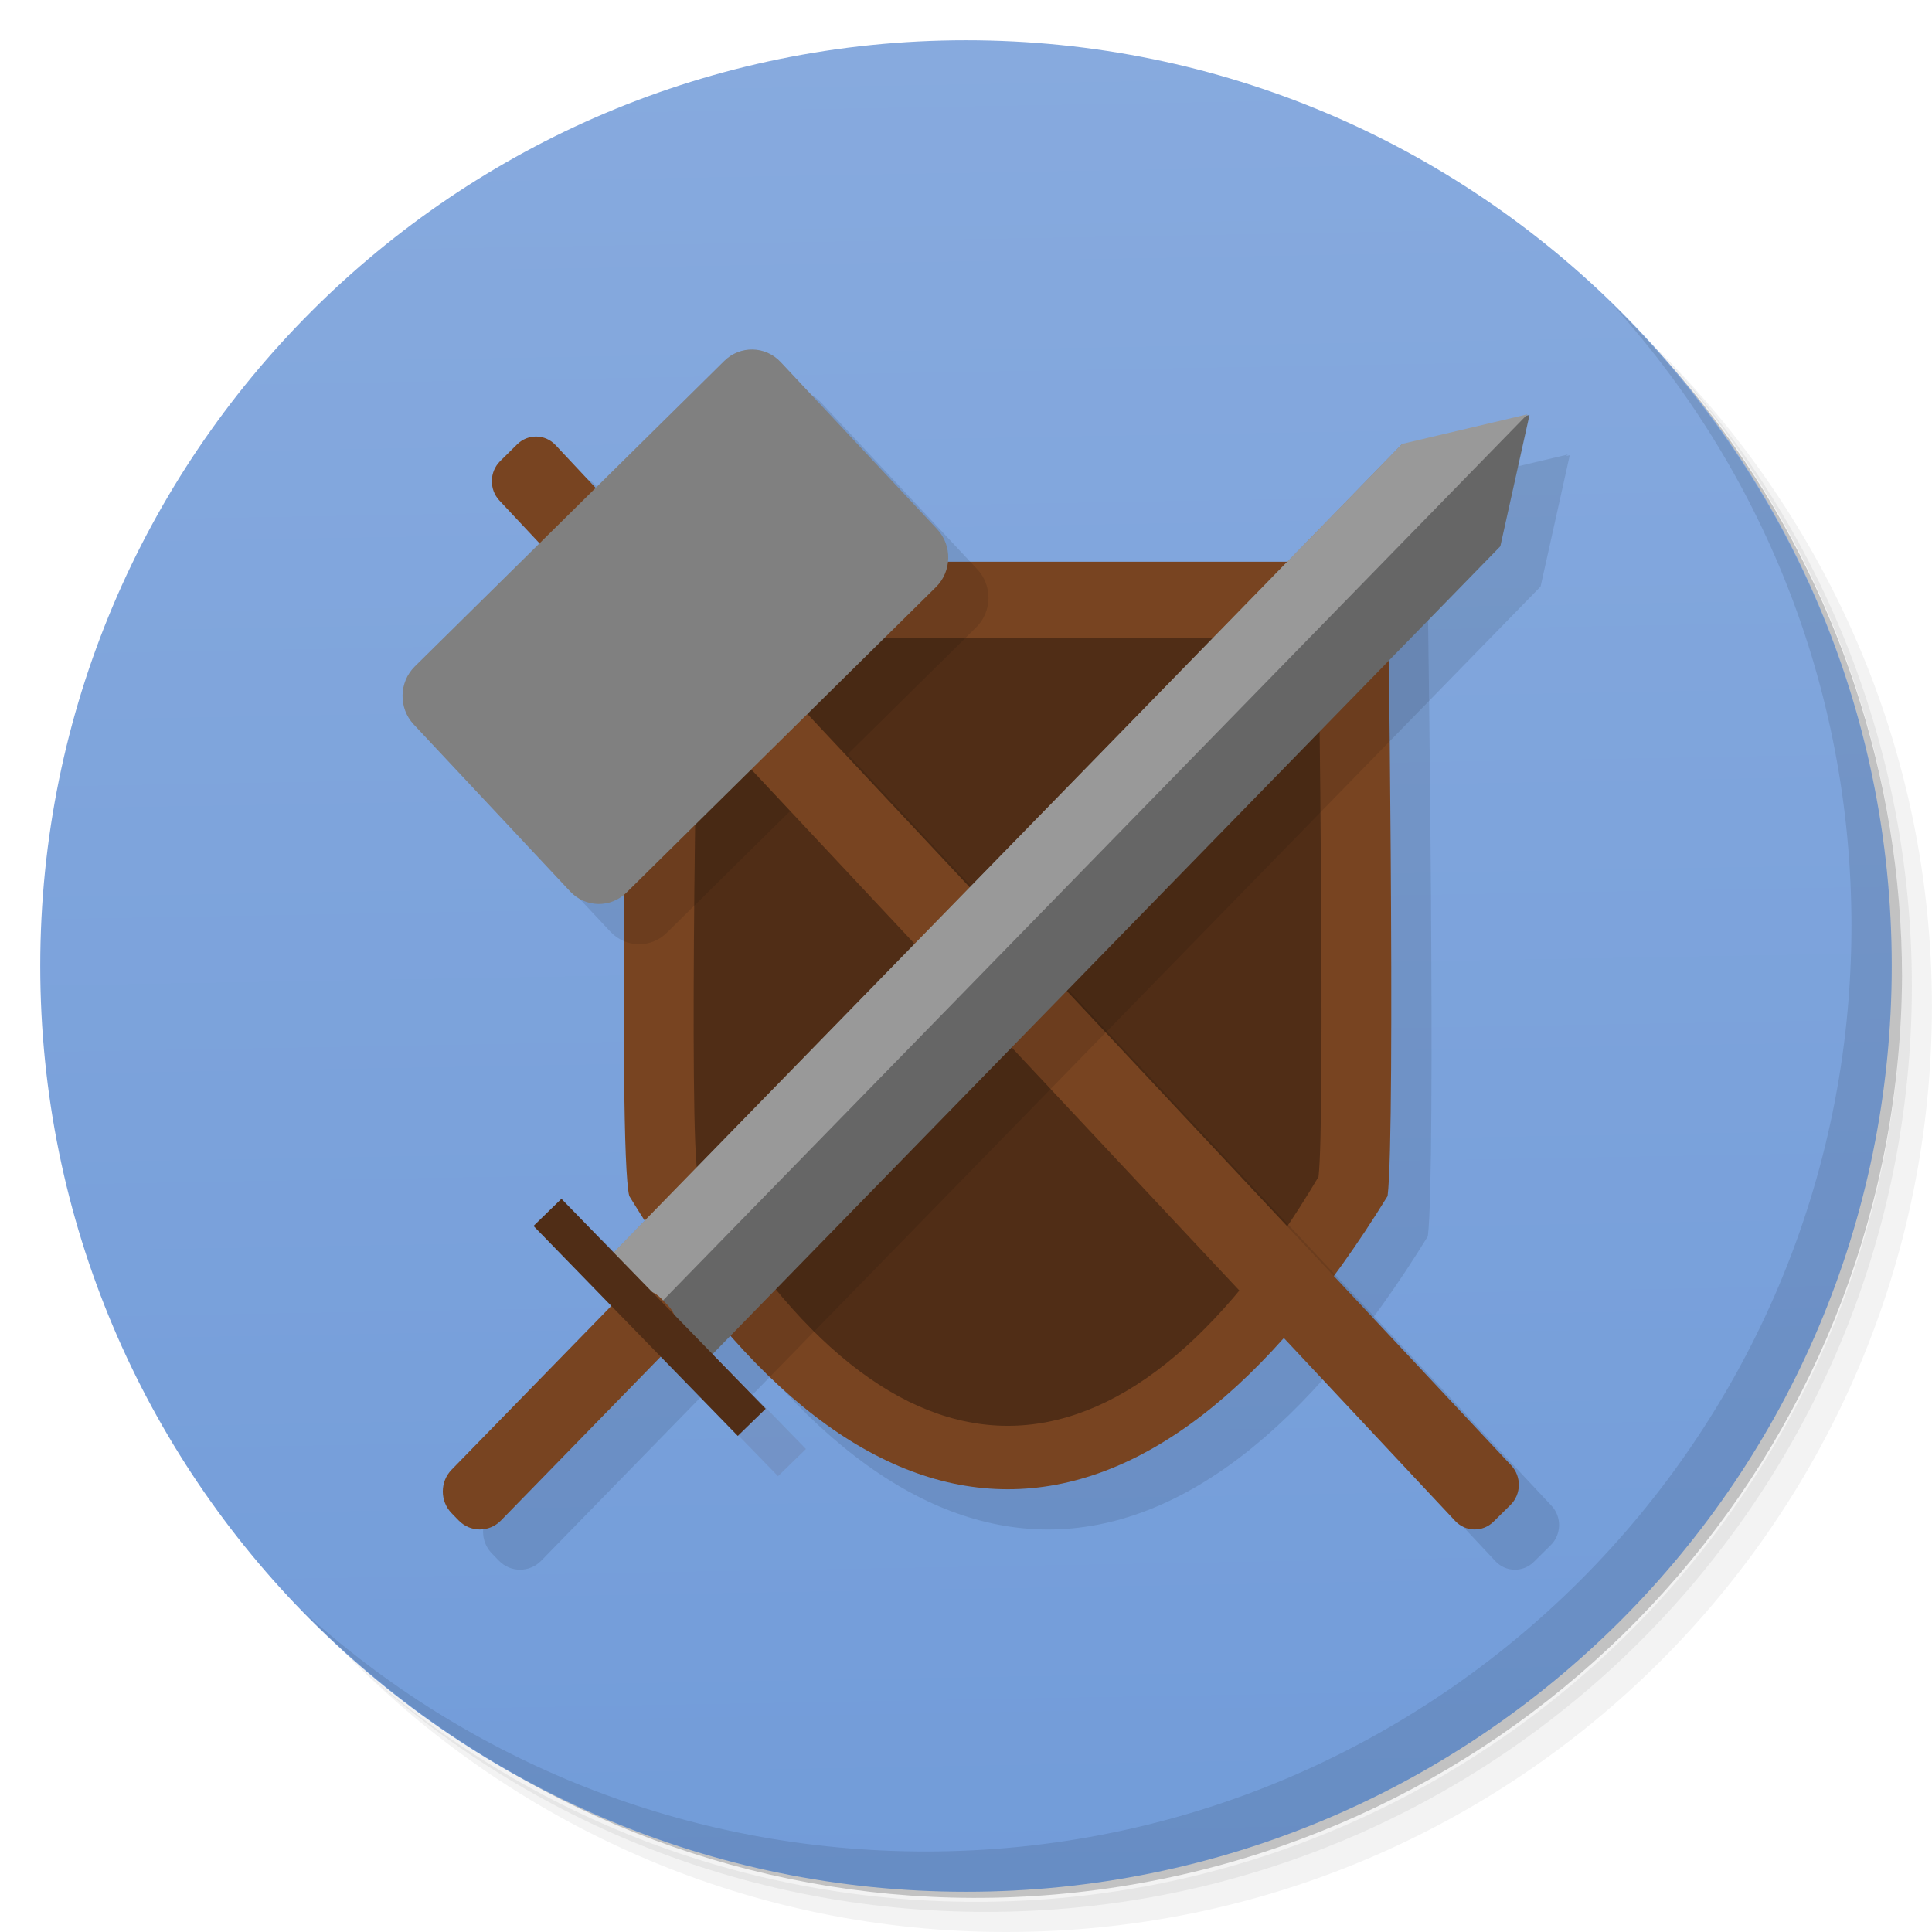
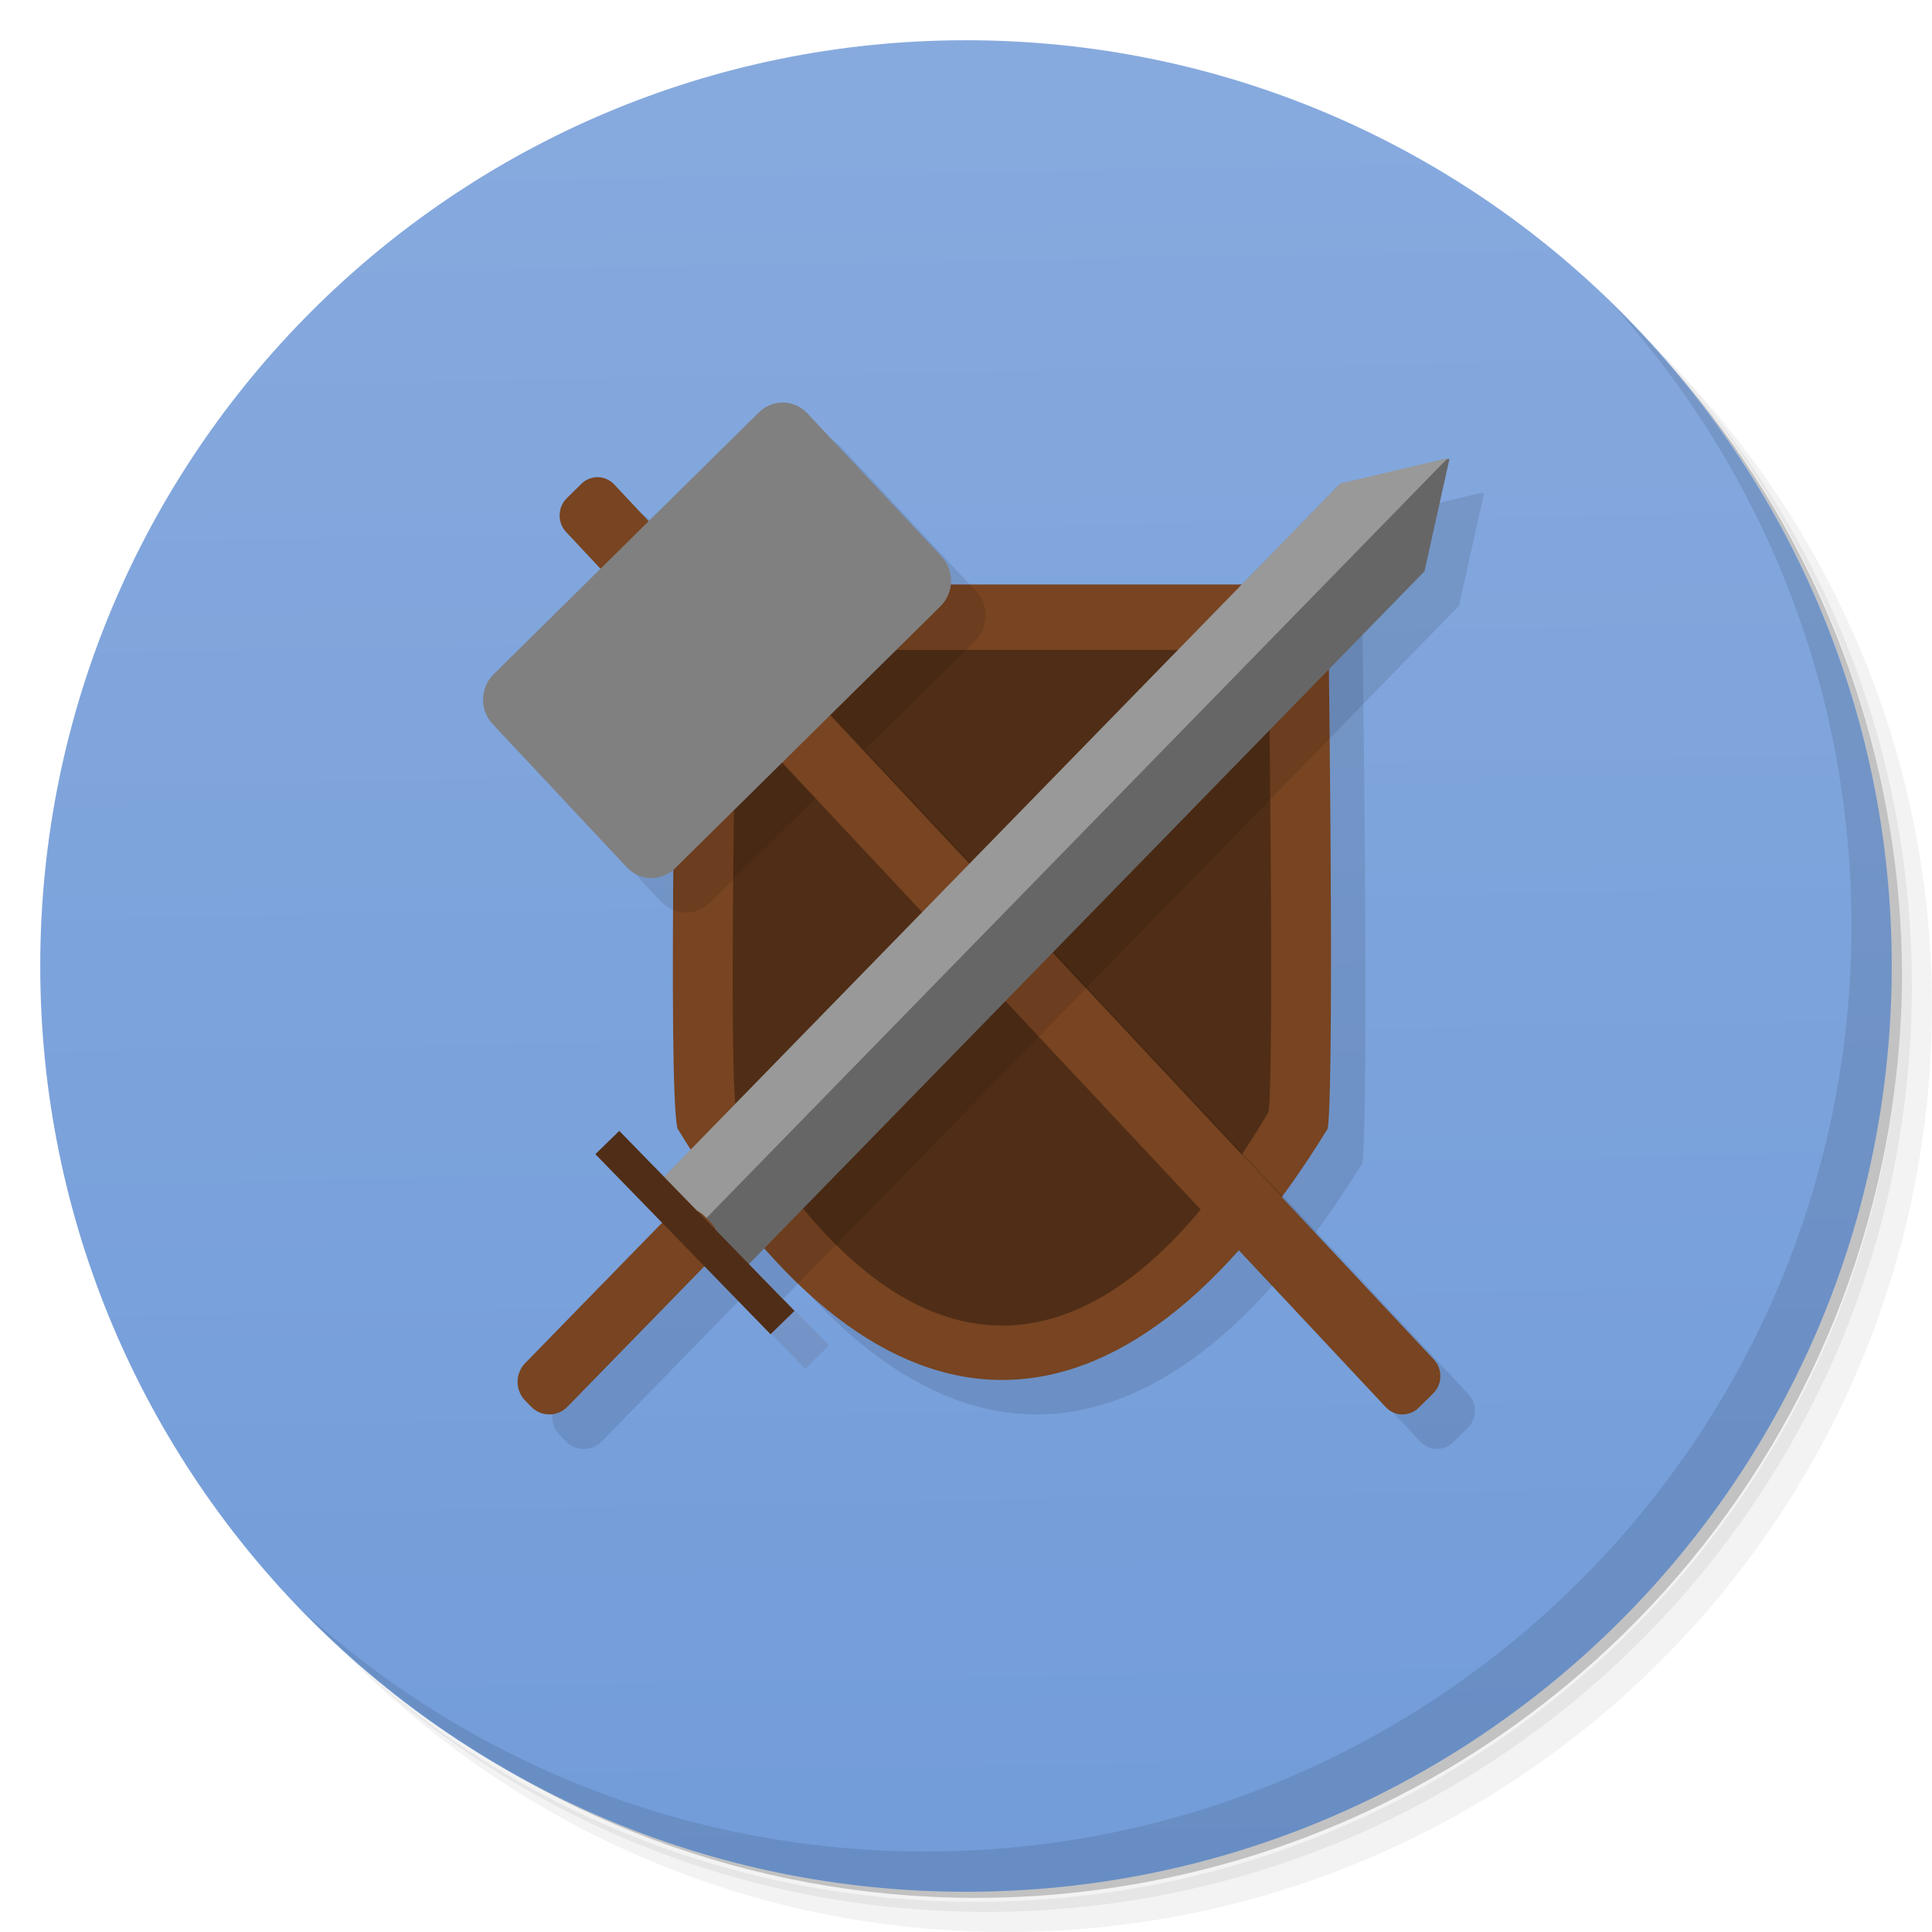
<svg xmlns="http://www.w3.org/2000/svg" xmlns:xlink="http://www.w3.org/1999/xlink" viewBox="0 0 48 48" id="svg14100" version="1.1" width="100%" height="100%">
  <defs id="defs14102">
    <linearGradient id="linearGradient3792">
      <stop style="stop-color:#4086ec;stop-opacity:1;" offset="0" id="stop3794" />
      <stop style="stop-color:#649df0;stop-opacity:1;" offset="1" id="stop3796" />
    </linearGradient>
    <linearGradient id="linearGradient3764" x1="1" x2="47" gradientUnits="userSpaceOnUse" gradientTransform="matrix(0,-1,1,0,-1.5e-6,48)">
      <stop stop-color="#b93b3b" stop-opacity="1" id="stop14105" />
      <stop offset="1" stop-color="#c34545" stop-opacity="1" id="stop14107" />
    </linearGradient>
    <clipPath id="clipPath-887079119">
      <g transform="translate(0,-1004.362)" id="g14110">
        <path d="m -24 13 c 0 1.105 -0.672 2 -1.5 2 -0.828 0 -1.5 -0.895 -1.5 -2 0 -1.105 0.672 -2 1.5 -2 0.828 0 1.5 0.895 1.5 2 z" transform="matrix(15.33333,0,0,11.5,415,878.8622)" fill="#1890d0" id="path14112" />
      </g>
    </clipPath>
    <clipPath id="clipPath-898578971">
      <g transform="translate(0,-1004.362)" id="g14115">
        <path d="m -24 13 c 0 1.105 -0.672 2 -1.5 2 -0.828 0 -1.5 -0.895 -1.5 -2 0 -1.105 0.672 -2 1.5 -2 0.828 0 1.5 0.895 1.5 2 z" transform="matrix(15.33333,0,0,11.5,415,878.8622)" fill="#1890d0" id="path14117" />
      </g>
    </clipPath>
    <linearGradient xlink:href="#linearGradient3053" id="linearGradient4075" x1="24" y1="1051.36" x2="24" y2="1005.36" gradientUnits="userSpaceOnUse" />
    <linearGradient id="linearGradient3053">
      <stop style="stop-color:#729cd9;stop-opacity:1;" offset="0" id="stop3055" />
      <stop style="stop-color:#87aade;stop-opacity:1;" offset="1" id="stop3057" />
    </linearGradient>
    <linearGradient xlink:href="#linearGradient3053" id="linearGradient4292" x1="24" y1="1051.36" x2="24" y2="1005.36" gradientUnits="userSpaceOnUse" />
    <linearGradient id="linearGradient4294">
      <stop style="stop-color:#729cd9;stop-opacity:1;" offset="0" id="stop4296" />
      <stop style="stop-color:#87aade;stop-opacity:1;" offset="1" id="stop4298" />
    </linearGradient>
    <linearGradient y2="1005.36" x2="24" y1="1051.36" x1="24" gradientUnits="userSpaceOnUse" id="linearGradient4302" xlink:href="#linearGradient3053" />
    <linearGradient y2="1005.36" x2="24" y1="1051.36" x1="24" gradientUnits="userSpaceOnUse" id="linearGradient4304" xlink:href="#linearGradient3053" />
    <linearGradient xlink:href="#linearGradient3053" id="linearGradient3877" x1="1" y1="24" x2="47" y2="24" gradientUnits="userSpaceOnUse" />
    <linearGradient xlink:href="#linearGradient3053" id="linearGradient3879" gradientUnits="userSpaceOnUse" x1="24.817" y1="47.15" x2="24" y2="1" />
  </defs>
  <g id="g14119">
    <path d="m 36.31 5 c 5.859 4.062 9.688 10.831 9.688 18.5 c 0 12.426 -10.07 22.5 -22.5 22.5 c -7.669 0 -14.438 -3.828 -18.5 -9.688 c 1.037 1.822 2.306 3.499 3.781 4.969 c 4.085 3.712 9.514 5.969 15.469 5.969 c 12.703 0 23 -10.298 23 -23 c 0 -5.954 -2.256 -11.384 -5.969 -15.469 c -1.469 -1.475 -3.147 -2.744 -4.969 -3.781 z m 4.969 3.781 c 3.854 4.113 6.219 9.637 6.219 15.719 c 0 12.703 -10.297 23 -23 23 c -6.081 0 -11.606 -2.364 -15.719 -6.219 c 4.16 4.144 9.883 6.719 16.219 6.719 c 12.703 0 23 -10.298 23 -23 c 0 -6.335 -2.575 -12.06 -6.719 -16.219 z" opacity="0.05" id="path14121" />
    <path d="m 41.28 8.781 c 3.712 4.085 5.969 9.514 5.969 15.469 c 0 12.703 -10.297 23 -23 23 c -5.954 0 -11.384 -2.256 -15.469 -5.969 c 4.113 3.854 9.637 6.219 15.719 6.219 c 12.703 0 23 -10.298 23 -23 c 0 -6.081 -2.364 -11.606 -6.219 -15.719 z" opacity="0.1" id="path14123" />
    <path d="m 31.25 2.375 c 8.615 3.154 14.75 11.417 14.75 21.13 c 0 12.426 -10.07 22.5 -22.5 22.5 c -9.708 0 -17.971 -6.135 -21.12 -14.75 a 23 23 0 0 0 44.875 -7 a 23 23 0 0 0 -16 -21.875 z" opacity="0.2" id="path14125" />
  </g>
  <g id="g14127" style="fill:url(#linearGradient3877);fill-opacity:1.0">
    <path d="m 24 1 c 12.703 0 23 10.297 23 23 c 0 12.703 -10.297 23 -23 23 -12.703 0 -23 -10.297 -23 -23 0 -12.703 10.297 -23 23 -23 z" id="path14129" style="fill:url(#linearGradient3879);fill-opacity:1" fill-opacity="1" fill="url(#linearGradient3764)" />
  </g>
  <g id="g14131" />
-   <g transform="translate(2.249286,0.618707)" id="g3309" style="opacity:0.1;fill:#000000">
+   <g transform="matrix(0.8575996,0,0,0.8575996,5.352991,3.084218)" id="g3309" style="opacity:0.1;fill:#000000">
    <path id="path3311" d="m 14.385,30.097 c 5.932,9.712 12.866,9.712 18.84,0 0.207,-1.647 0,-15.76 0,-15.76 l -18.84,0 c 0,0 -0.302,14.569 0,15.76 z" style="fill:#000000;stroke:none" />
    <path style="fill:#000000;stroke:none" d="m 16.094,29.618 c 4.854,8.25 10.526,8.25 15.415,0 0.169,-1.399 0,-13.387 0,-13.387 l -15.415,0 c 0,0 -0.247,12.376 0,13.387 z" id="path3313" />
  </g>
-   <g id="g3219" transform="translate(1.249286,-0.381293)">
+   <g id="g3219" transform="matrix(0.8575996,0,0,0.8575996,4.495392,2.226618)">
    <path style="fill:#784421;stroke:none" d="m 14.385,30.097 c 5.932,9.712 12.866,9.712 18.84,0 0.207,-1.647 0,-15.76 0,-15.76 l -18.84,0 c 0,0 -0.302,14.569 0,15.76 z" id="path4125" />
    <path id="path4127" d="m 16.094,29.618 c 4.854,8.25 10.526,8.25 15.415,0 0.169,-1.399 0,-13.387 0,-13.387 l -15.415,0 c 0,0 -0.247,12.376 0,13.387 z" style="fill:#502d16;stroke:none" />
  </g>
-   <g transform="translate(2.236177,1.000004)" id="g3327" style="opacity:0.1;fill:#000000">
+   <g transform="matrix(0.8575996,0,0,0.8575996,5.341748,3.411218)" id="g3327" style="opacity:0.1;fill:#000000">
    <rect ry="0.684" y="16.02" x="-0.347" height="36.102" width="1.96" id="rect3329" style="fill:#000000;stroke:none" transform="matrix(0.7116387,-0.7025457,0.6835962,0.7298604,0,0)" />
    <rect ry="1.005" y="18.161" x="-5.706" height="7.696" width="12.813" id="rect3331" style="fill:#000000;stroke:none" transform="matrix(0.7116387,-0.7025457,0.6835962,0.7298604,0,0)" />
  </g>
-   <g id="g3317" transform="translate(1.236177,0)">
+   <g id="g3317" transform="matrix(0.8575996,0,0,0.8575996,4.484148,2.553615)">
    <rect transform="matrix(0.7116387,-0.7025457,0.6835962,0.7298604,0,0)" style="fill:#784421;stroke:none" id="rect4121" width="1.96" height="36.102" x="-0.347" y="16.02" ry="0.684" />
    <rect transform="matrix(0.7116387,-0.7025457,0.6835962,0.7298604,0,0)" style="fill:#808080;stroke:none" id="rect4123" width="12.813" height="7.696" x="-5.706" y="18.161" ry="1.005" />
  </g>
-   <g transform="matrix(1.08,0,0,1.08,0.6515656,-1.269196)" id="g3279" style="opacity:0.1;fill:#000000">
+   <g transform="matrix(0.9262075,0,0,0.9262075,3.982786,1.465153)" id="g3279" style="opacity:0.1;fill:#000000">
    <g id="g3281" style="fill:#000000">
      <path id="path3283" d="M 35.508,11.647 34.837,14.668 16.402,33.573 14.131,31.238 32.565,12.332 35.508,11.647 15.611,32.053 z" style="fill:#000000;stroke:none" />
      <path id="path3285" d="M 15.539,32.053 35.461,11.632 32.577,12.313 14.403,30.95 z" style="fill:#000000;stroke:none" />
    </g>
    <rect transform="matrix(0.6973088,0.7167708,-0.6981787,0.7159235,0,0)" ry="0.697" y="11.165" x="32.752" height="6.902" width="1.629" id="rect3287" style="fill:#000000;stroke:none" />
    <path id="path3289" d="m 12.917,29.991 4.699,4.83 0,0" style="fill:#000000;stroke:#502d16;stroke-width:0.896" />
  </g>
-   <g id="g3212" transform="matrix(1.08,0,0,1.08,-0.3484344,-2.269196)">
+   <g id="g3212" transform="matrix(0.9262075,0,0,0.9262075,3.125187,0.6075539)">
    <g id="g3204">
      <path style="fill:#666666;stroke:none" d="M 35.508,11.647 34.837,14.668 16.402,33.573 14.131,31.238 32.565,12.332 35.508,11.647 15.611,32.053 z" id="path4113" />
      <path style="fill:#999999;stroke:none" d="M 15.539,32.053 35.461,11.632 32.577,12.313 14.403,30.95 z" id="path3202" />
    </g>
    <rect style="fill:#784421;stroke:none" id="rect4117" width="1.629" height="6.902" x="32.752" y="11.165" ry="0.697" transform="matrix(0.6973088,0.7167708,-0.6981787,0.7159235,0,0)" />
    <path style="fill:#502d16;stroke:#502d16;stroke-width:0.896" d="m 12.917,29.991 4.699,4.83 0,0" id="path4115" />
  </g>
  <g id="g14153">
    <path d="m 40.03 7.531 c 3.712 4.084 5.969 9.514 5.969 15.469 0 12.703 -10.297 23 -23 23 c -5.954 0 -11.384 -2.256 -15.469 -5.969 4.178 4.291 10.01 6.969 16.469 6.969 c 12.703 0 23 -10.298 23 -23 0 -6.462 -2.677 -12.291 -6.969 -16.469 z" opacity="0.1" id="path14155" />
  </g>
</svg>
